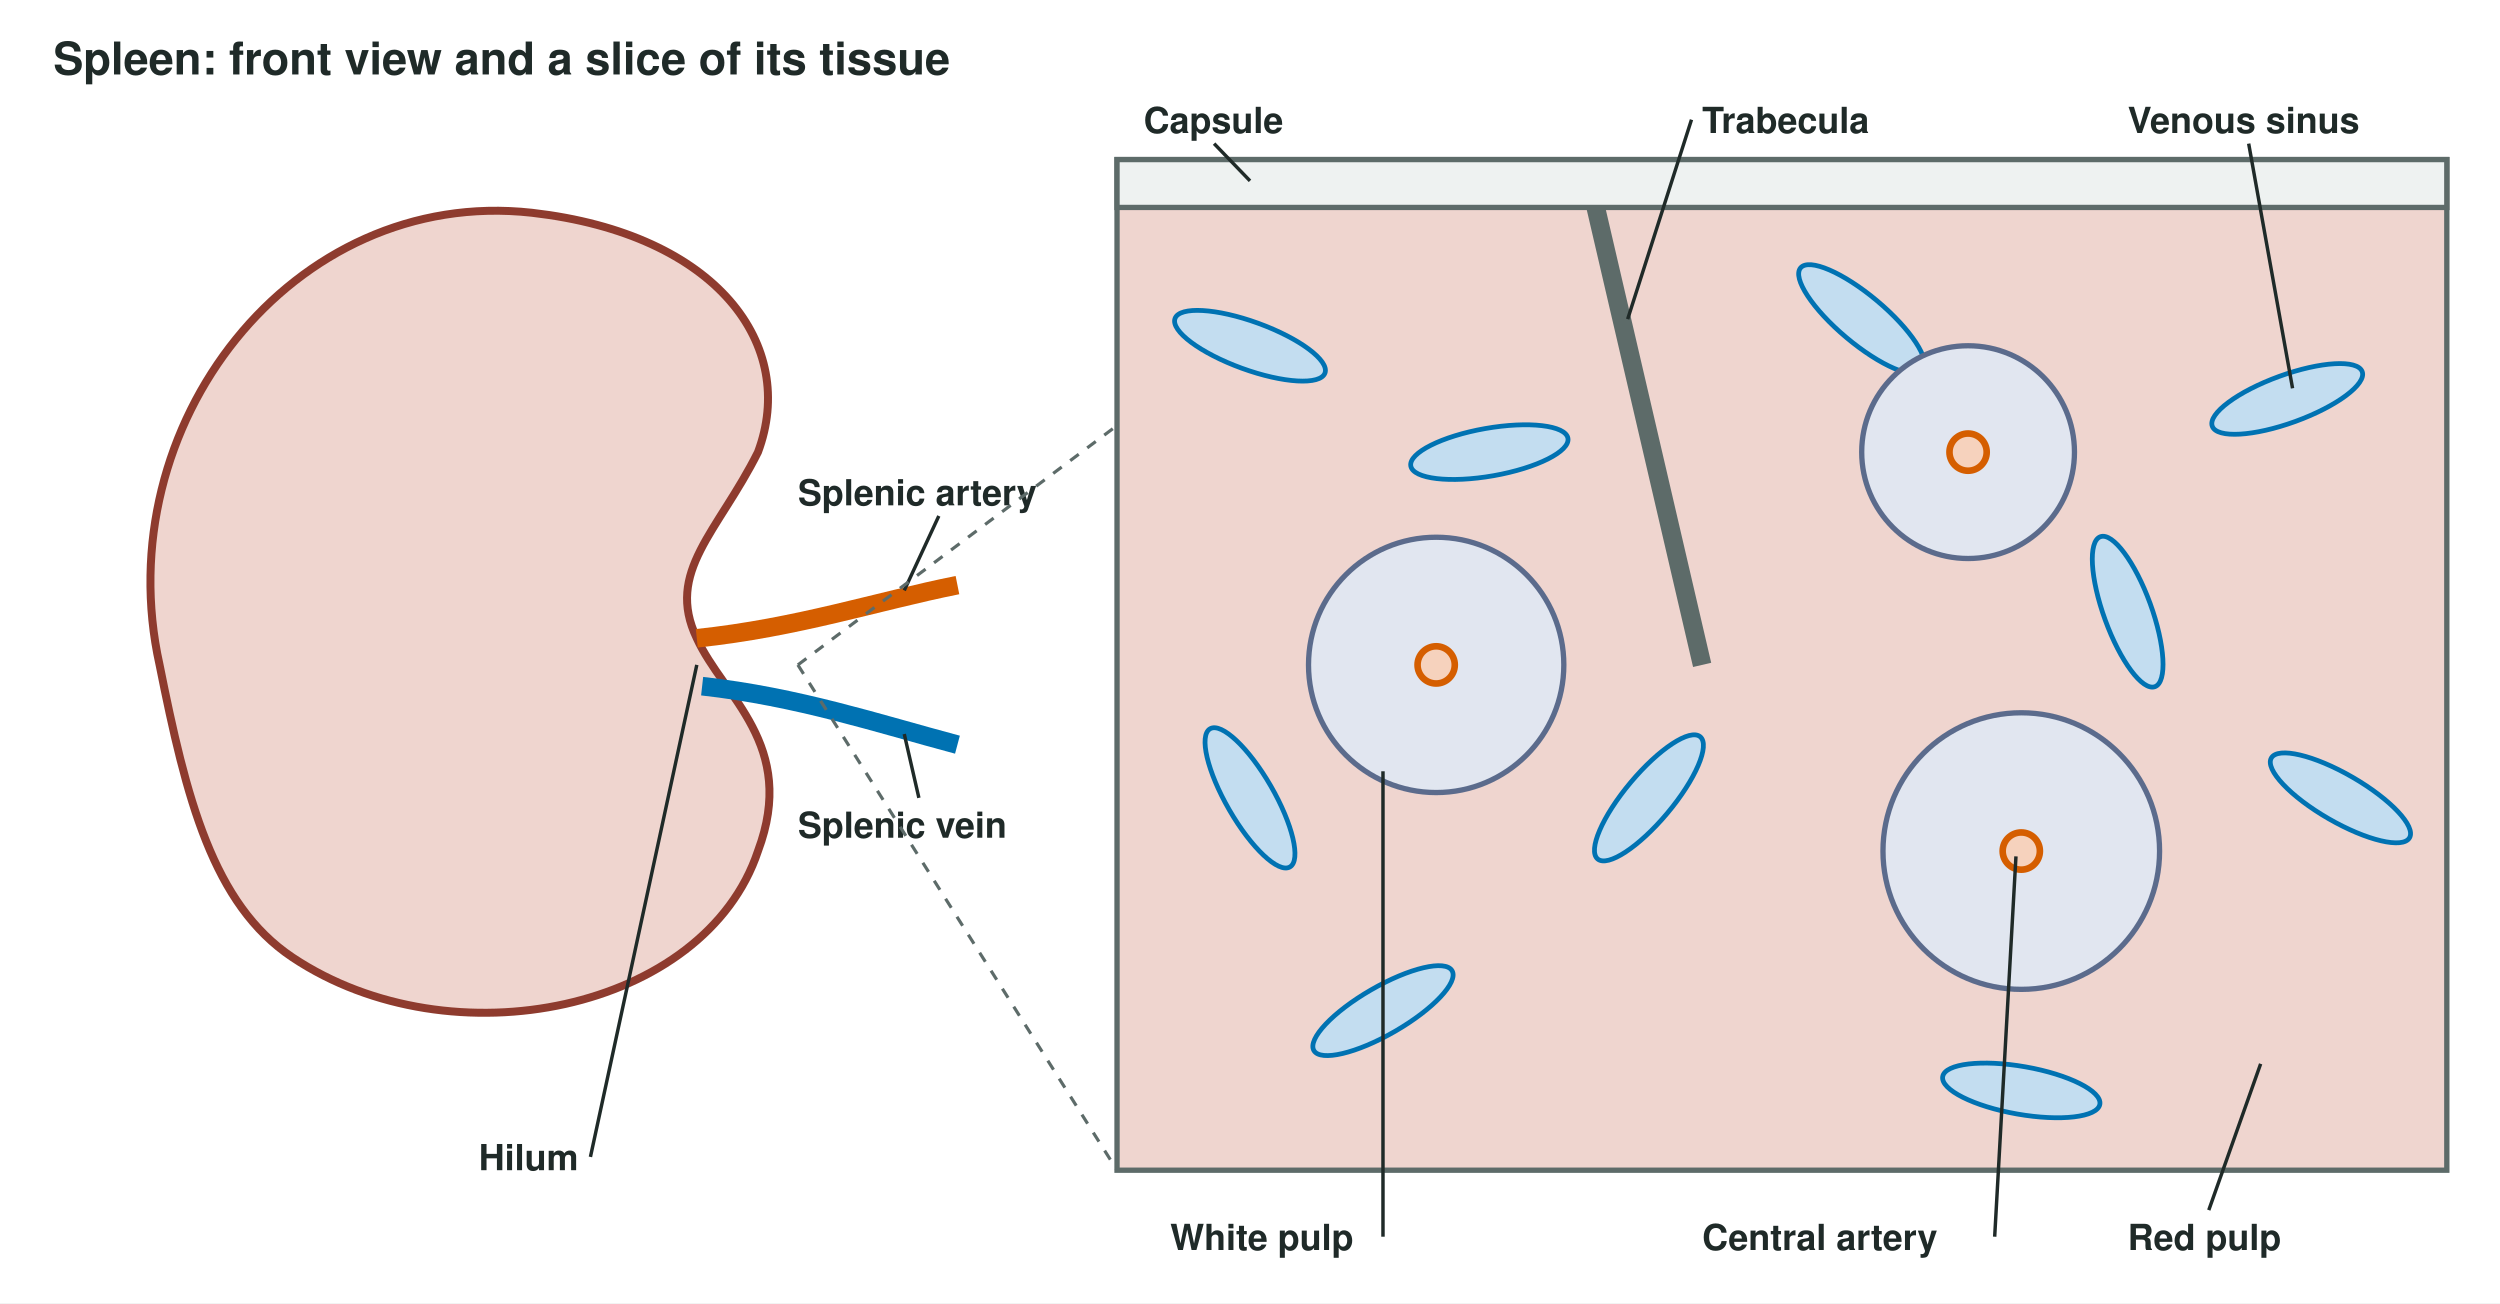
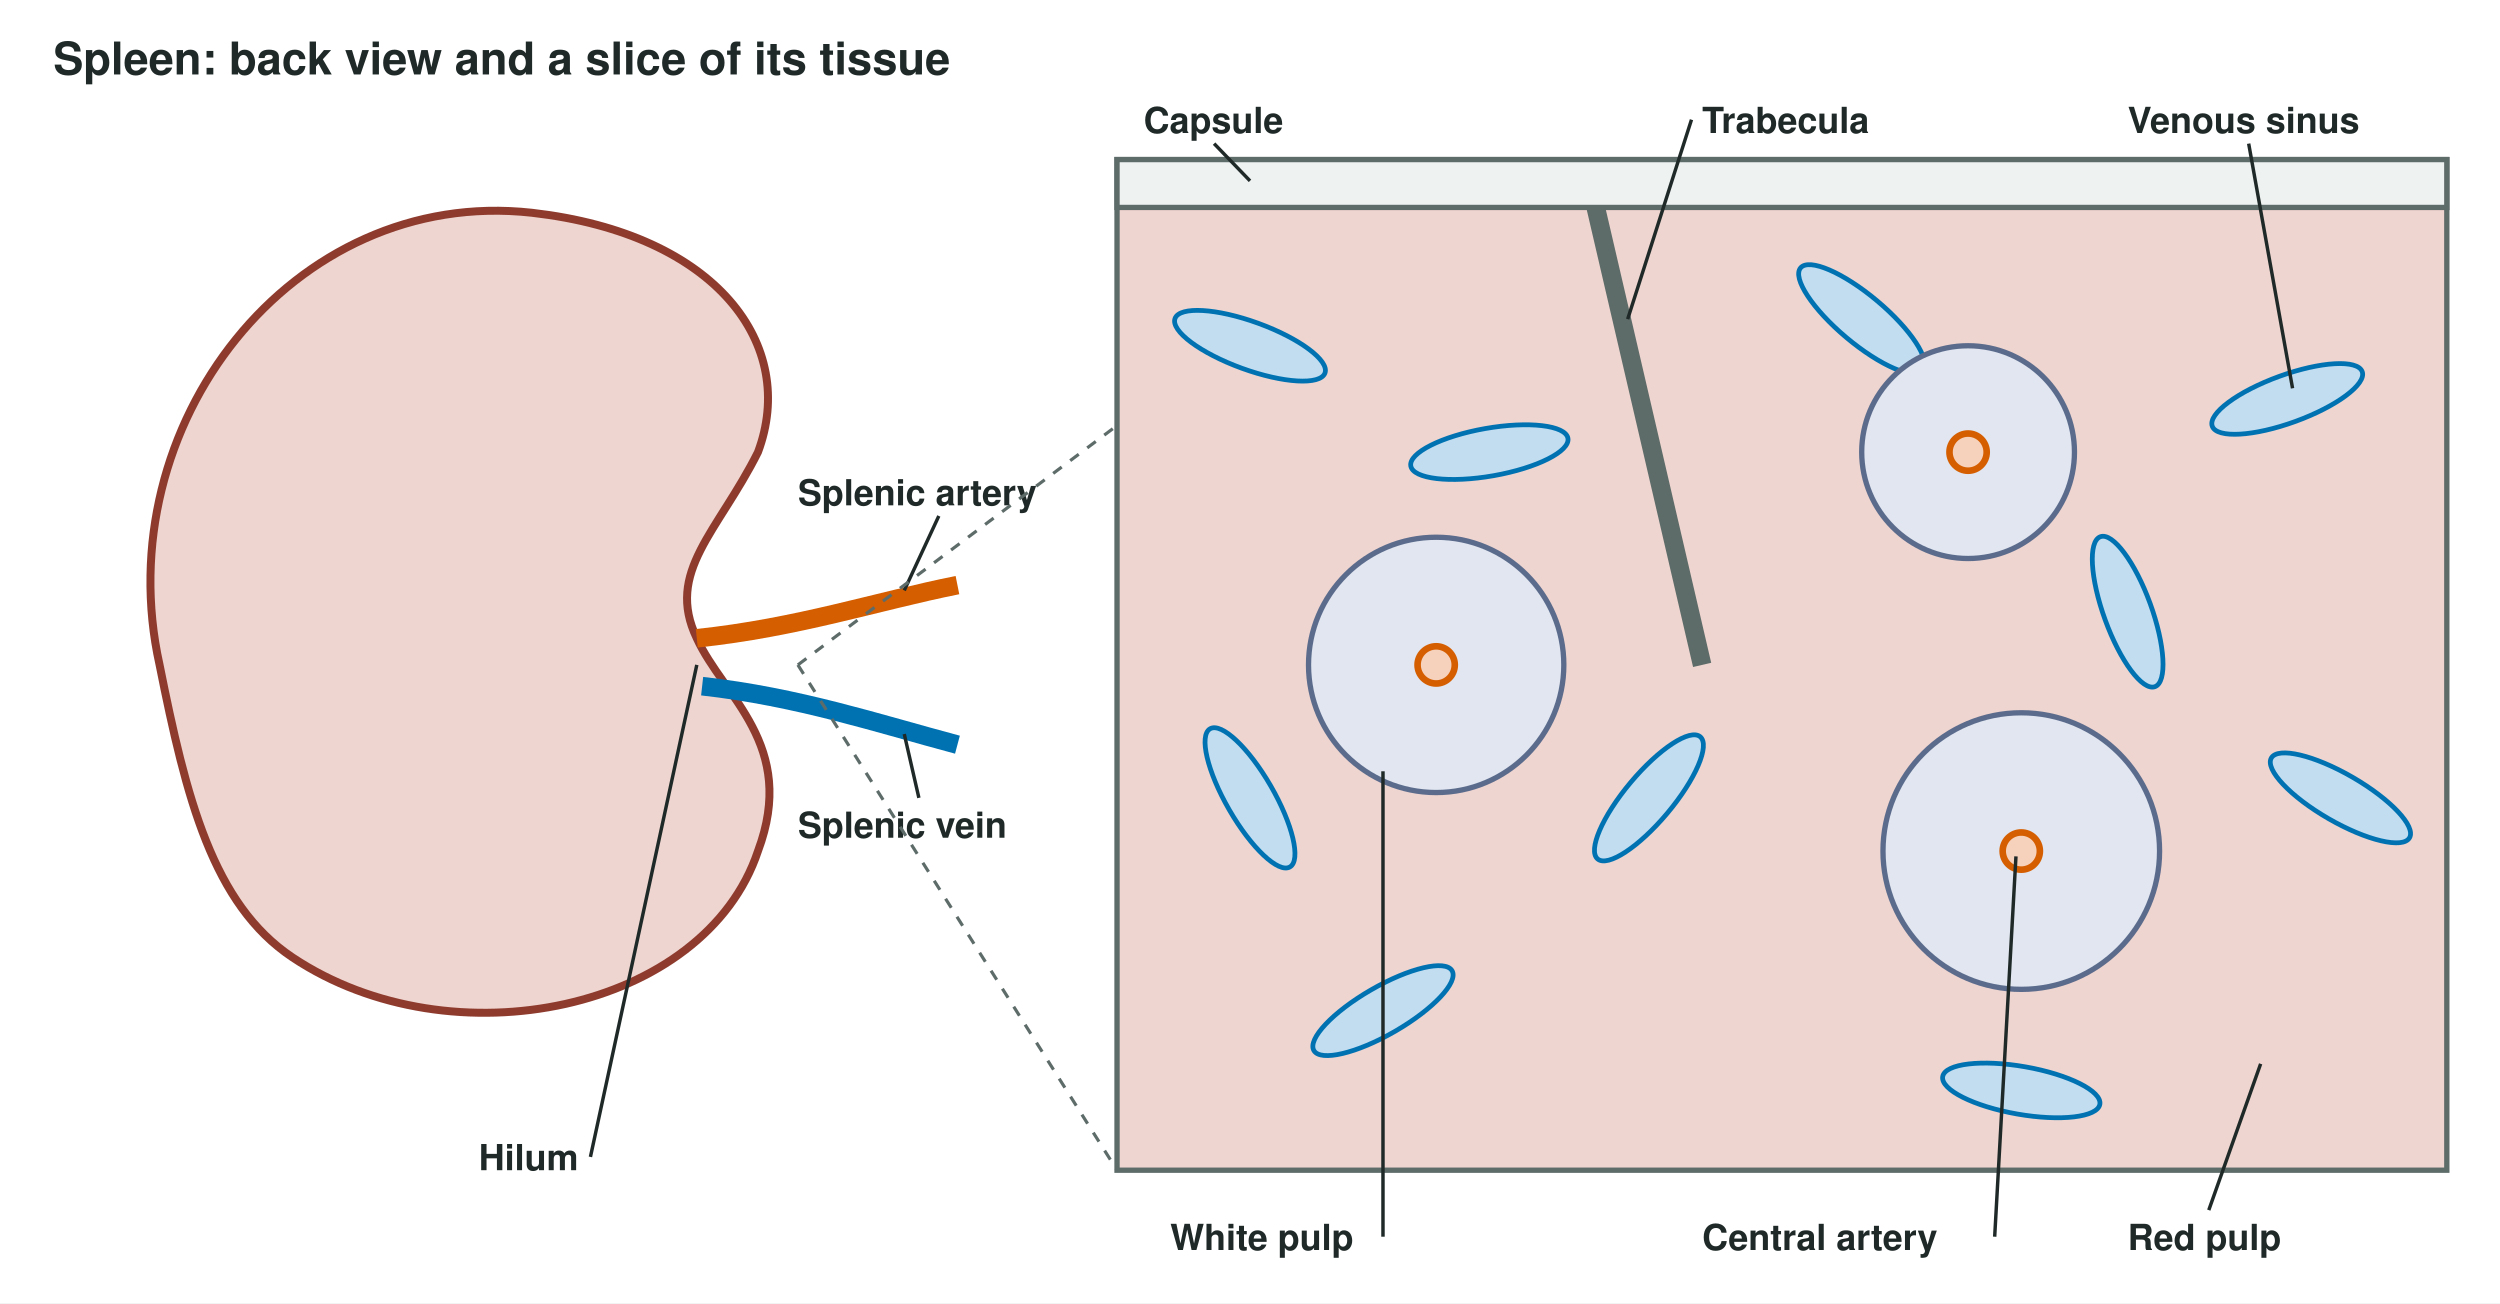
- <svg xmlns="http://www.w3.org/2000/svg" viewBox="0 0 940 490" width="940" height="490" role="img" aria-label="Left, the spleen seen from the front: a fist-sized, dark red organ with a notch on its inner side, the hilum, where the splenic artery enters and the splenic vein leaves. Right, a magnified slice of its tissue under a thin capsule, with a trabecula running inward. Most of the slice is red pulp, dotted with oval venous sinuses. Scattered through it are three pale round islands of white pulp, each wrapped around a small central artery.">
+ <svg xmlns="http://www.w3.org/2000/svg" viewBox="0 0 940 490" width="940" height="490" role="img" aria-label="Left, the spleen seen from behind: a fist-sized, dark red organ with a notch on its inner side, the hilum, where the splenic artery enters and the splenic vein leaves. Right, a magnified slice of its tissue under a thin capsule, with a trabecula running inward. Most of the slice is red pulp, dotted with oval venous sinuses. Scattered through it are three pale round islands of white pulp, each wrapped around a small central artery.">
  <rect x="0" y="0" width="940" height="490" fill="#FFFFFF" />
  <g font-family="Helvetica, Arial, sans-serif" fill="#1F2A28">
-     <text x="20" y="28" font-size="17" font-weight="800">Spleen: front view and a slice of its tissue</text>
+     <text x="20" y="28" font-size="17" font-weight="800">Spleen: back view and a slice of its tissue</text>
    <path d="M60 250 C 40 160 110 70 200 80 C 270 88 300 130 285 170 C 270 200 250 215 262 240 C 272 262 300 280 285 320 C 265 380 170 400 110 360 C 80 340 70 300 60 250 Z" fill="#EFD5CF" stroke="#8E3B2E" stroke-width="3" />
    <path d="M262 240 C 300 236 330 226 360 220" fill="none" stroke="#D55E00" stroke-width="7" />
    <path d="M264 258 C 300 262 330 272 360 280" fill="none" stroke="#0072B2" stroke-width="7" />
    <line x1="353.0" y1="194" x2="340" y2="222" stroke="#1F2A28" stroke-width="1.3" />
    <text x="300" y="190" font-size="13.5" font-weight="700">Splenic artery</text>
    <line x1="345.5" y1="300" x2="340" y2="276" stroke="#1F2A28" stroke-width="1.3" />
    <text x="300" y="315" font-size="13.5" font-weight="700">Splenic vein</text>
    <line x1="222" y1="435" x2="262" y2="250" stroke="#1F2A28" stroke-width="1.3" />
    <text x="180" y="440" font-size="13.5" font-weight="700">Hilum</text>
    <rect x="420" y="60" width="500" height="380" fill="#EFD5CF" stroke="#5D6B69" stroke-width="2" />
    <rect x="420" y="60" width="500" height="18" fill="#EEF2F1" stroke="#5D6B69" stroke-width="2" />
    <line x1="600" y1="78" x2="640" y2="250" stroke="#5D6B69" stroke-width="7" />
    <ellipse cx="470" cy="130" rx="30" ry="9" transform="rotate(20 470 130)" fill="#C3DDF0" stroke="#0072B2" stroke-width="1.8" />
    <ellipse cx="520" cy="380" rx="30" ry="9" transform="rotate(-30 520 380)" fill="#C3DDF0" stroke="#0072B2" stroke-width="1.8" />
    <ellipse cx="700" cy="120" rx="30" ry="9" transform="rotate(40 700 120)" fill="#C3DDF0" stroke="#0072B2" stroke-width="1.8" />
    <ellipse cx="860" cy="150" rx="30" ry="9" transform="rotate(-20 860 150)" fill="#C3DDF0" stroke="#0072B2" stroke-width="1.8" />
    <ellipse cx="880" cy="300" rx="30" ry="9" transform="rotate(30 880 300)" fill="#C3DDF0" stroke="#0072B2" stroke-width="1.8" />
    <ellipse cx="760" cy="410" rx="30" ry="9" transform="rotate(10 760 410)" fill="#C3DDF0" stroke="#0072B2" stroke-width="1.8" />
    <ellipse cx="470" cy="300" rx="30" ry="9" transform="rotate(60 470 300)" fill="#C3DDF0" stroke="#0072B2" stroke-width="1.8" />
    <ellipse cx="620" cy="300" rx="30" ry="9" transform="rotate(-50 620 300)" fill="#C3DDF0" stroke="#0072B2" stroke-width="1.8" />
    <ellipse cx="800" cy="230" rx="30" ry="9" transform="rotate(70 800 230)" fill="#C3DDF0" stroke="#0072B2" stroke-width="1.8" />
    <ellipse cx="560" cy="170" rx="30" ry="9" transform="rotate(-10 560 170)" fill="#C3DDF0" stroke="#0072B2" stroke-width="1.8" />
    <circle cx="540" cy="250" r="48" fill="#E1E6F0" stroke="#5B6B8C" stroke-width="2" />
    <circle cx="540" cy="250" r="7" fill="#F6D2BD" stroke="#D55E00" stroke-width="2.5" />
    <circle cx="760" cy="320" r="52" fill="#E1E6F0" stroke="#5B6B8C" stroke-width="2" />
    <circle cx="760" cy="320" r="7" fill="#F6D2BD" stroke="#D55E00" stroke-width="2.5" />
    <circle cx="740" cy="170" r="40" fill="#E1E6F0" stroke="#5B6B8C" stroke-width="2" />
    <circle cx="740" cy="170" r="7" fill="#F6D2BD" stroke="#D55E00" stroke-width="2.5" />
    <line x1="456.5" y1="54" x2="470" y2="68" stroke="#1F2A28" stroke-width="1.3" />
    <text x="430" y="50" font-size="13.5" font-weight="700">Capsule</text>
    <line x1="636" y1="45" x2="612" y2="120" stroke="#1F2A28" stroke-width="1.3" />
    <text x="640" y="50" font-size="13.5" font-weight="700">Trabecula</text>
    <line x1="520" y1="465" x2="520" y2="290" stroke="#1F2A28" stroke-width="1.3" />
    <text x="440" y="470" font-size="13.5" font-weight="700">White pulp</text>
    <line x1="750" y1="465" x2="758" y2="322" stroke="#1F2A28" stroke-width="1.3" />
    <text x="640" y="470" font-size="13.5" font-weight="700">Central artery</text>
    <line x1="830.5" y1="455" x2="850" y2="400" stroke="#1F2A28" stroke-width="1.3" />
    <text x="800" y="470" font-size="13.5" font-weight="700">Red pulp</text>
    <line x1="845.5" y1="54" x2="862" y2="146" stroke="#1F2A28" stroke-width="1.3" />
    <text x="800" y="50" font-size="13.5" font-weight="700">Venous sinus</text>
    <line x1="300" y1="250" x2="420" y2="160" stroke="#5D6B69" stroke-width="1.2" stroke-dasharray="4 4" />
    <line x1="300" y1="250" x2="420" y2="440" stroke="#5D6B69" stroke-width="1.2" stroke-dasharray="4 4" />
  </g>
</svg>
